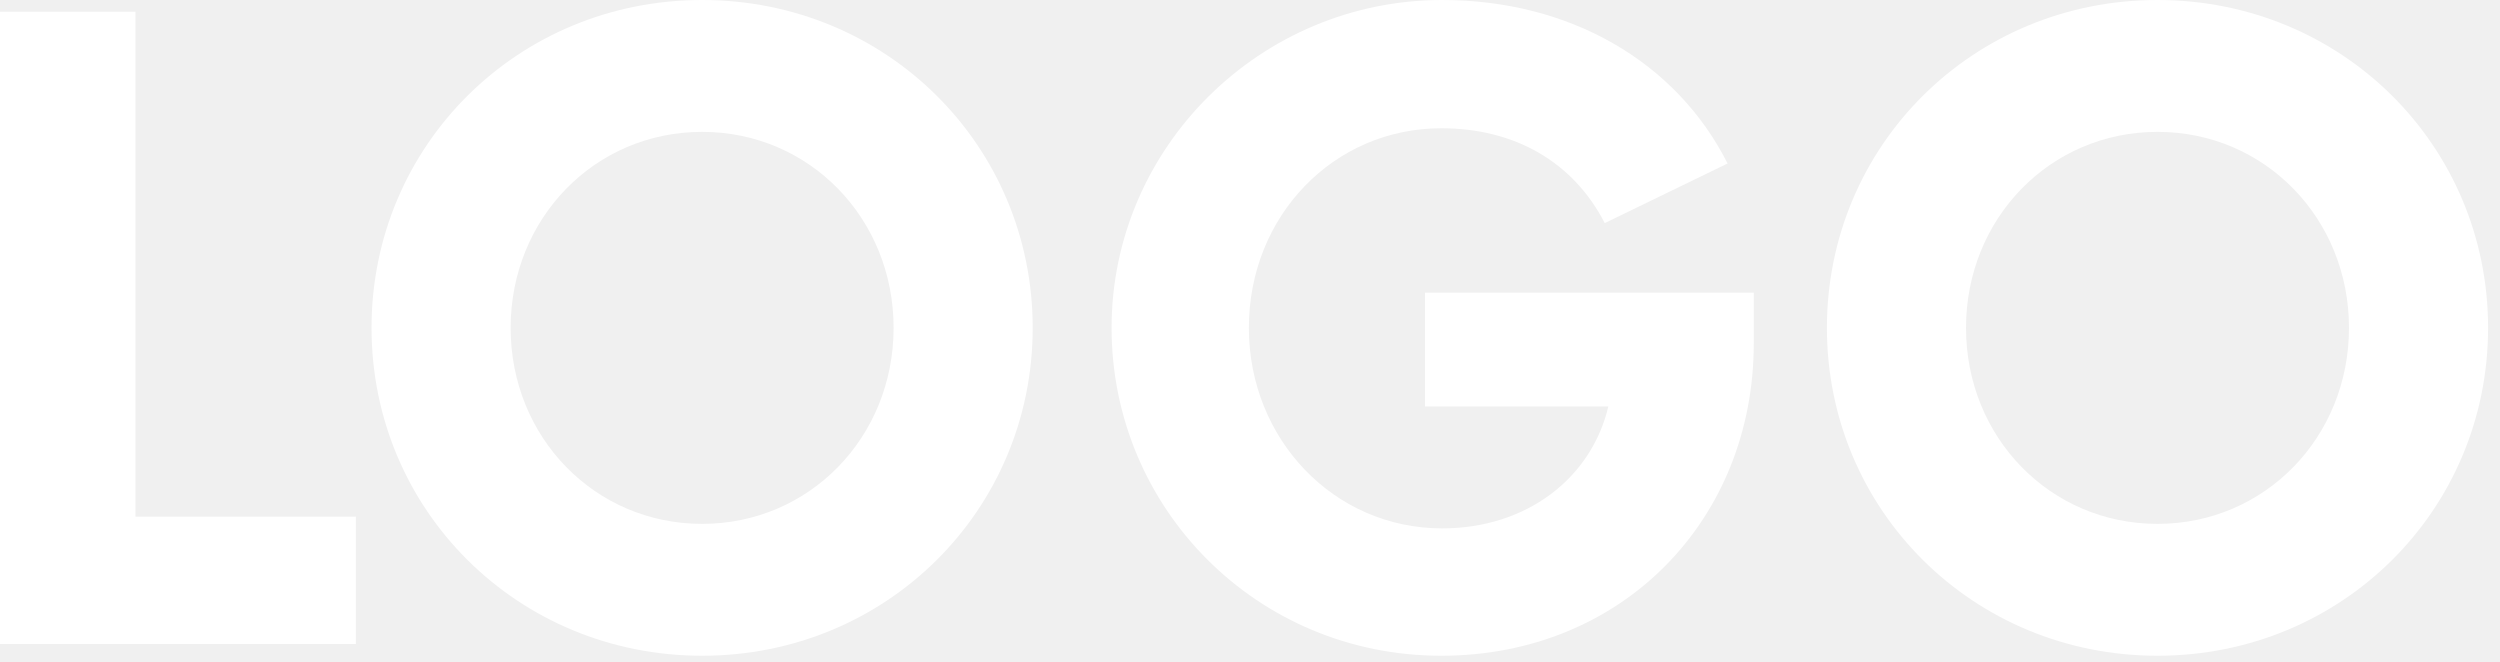
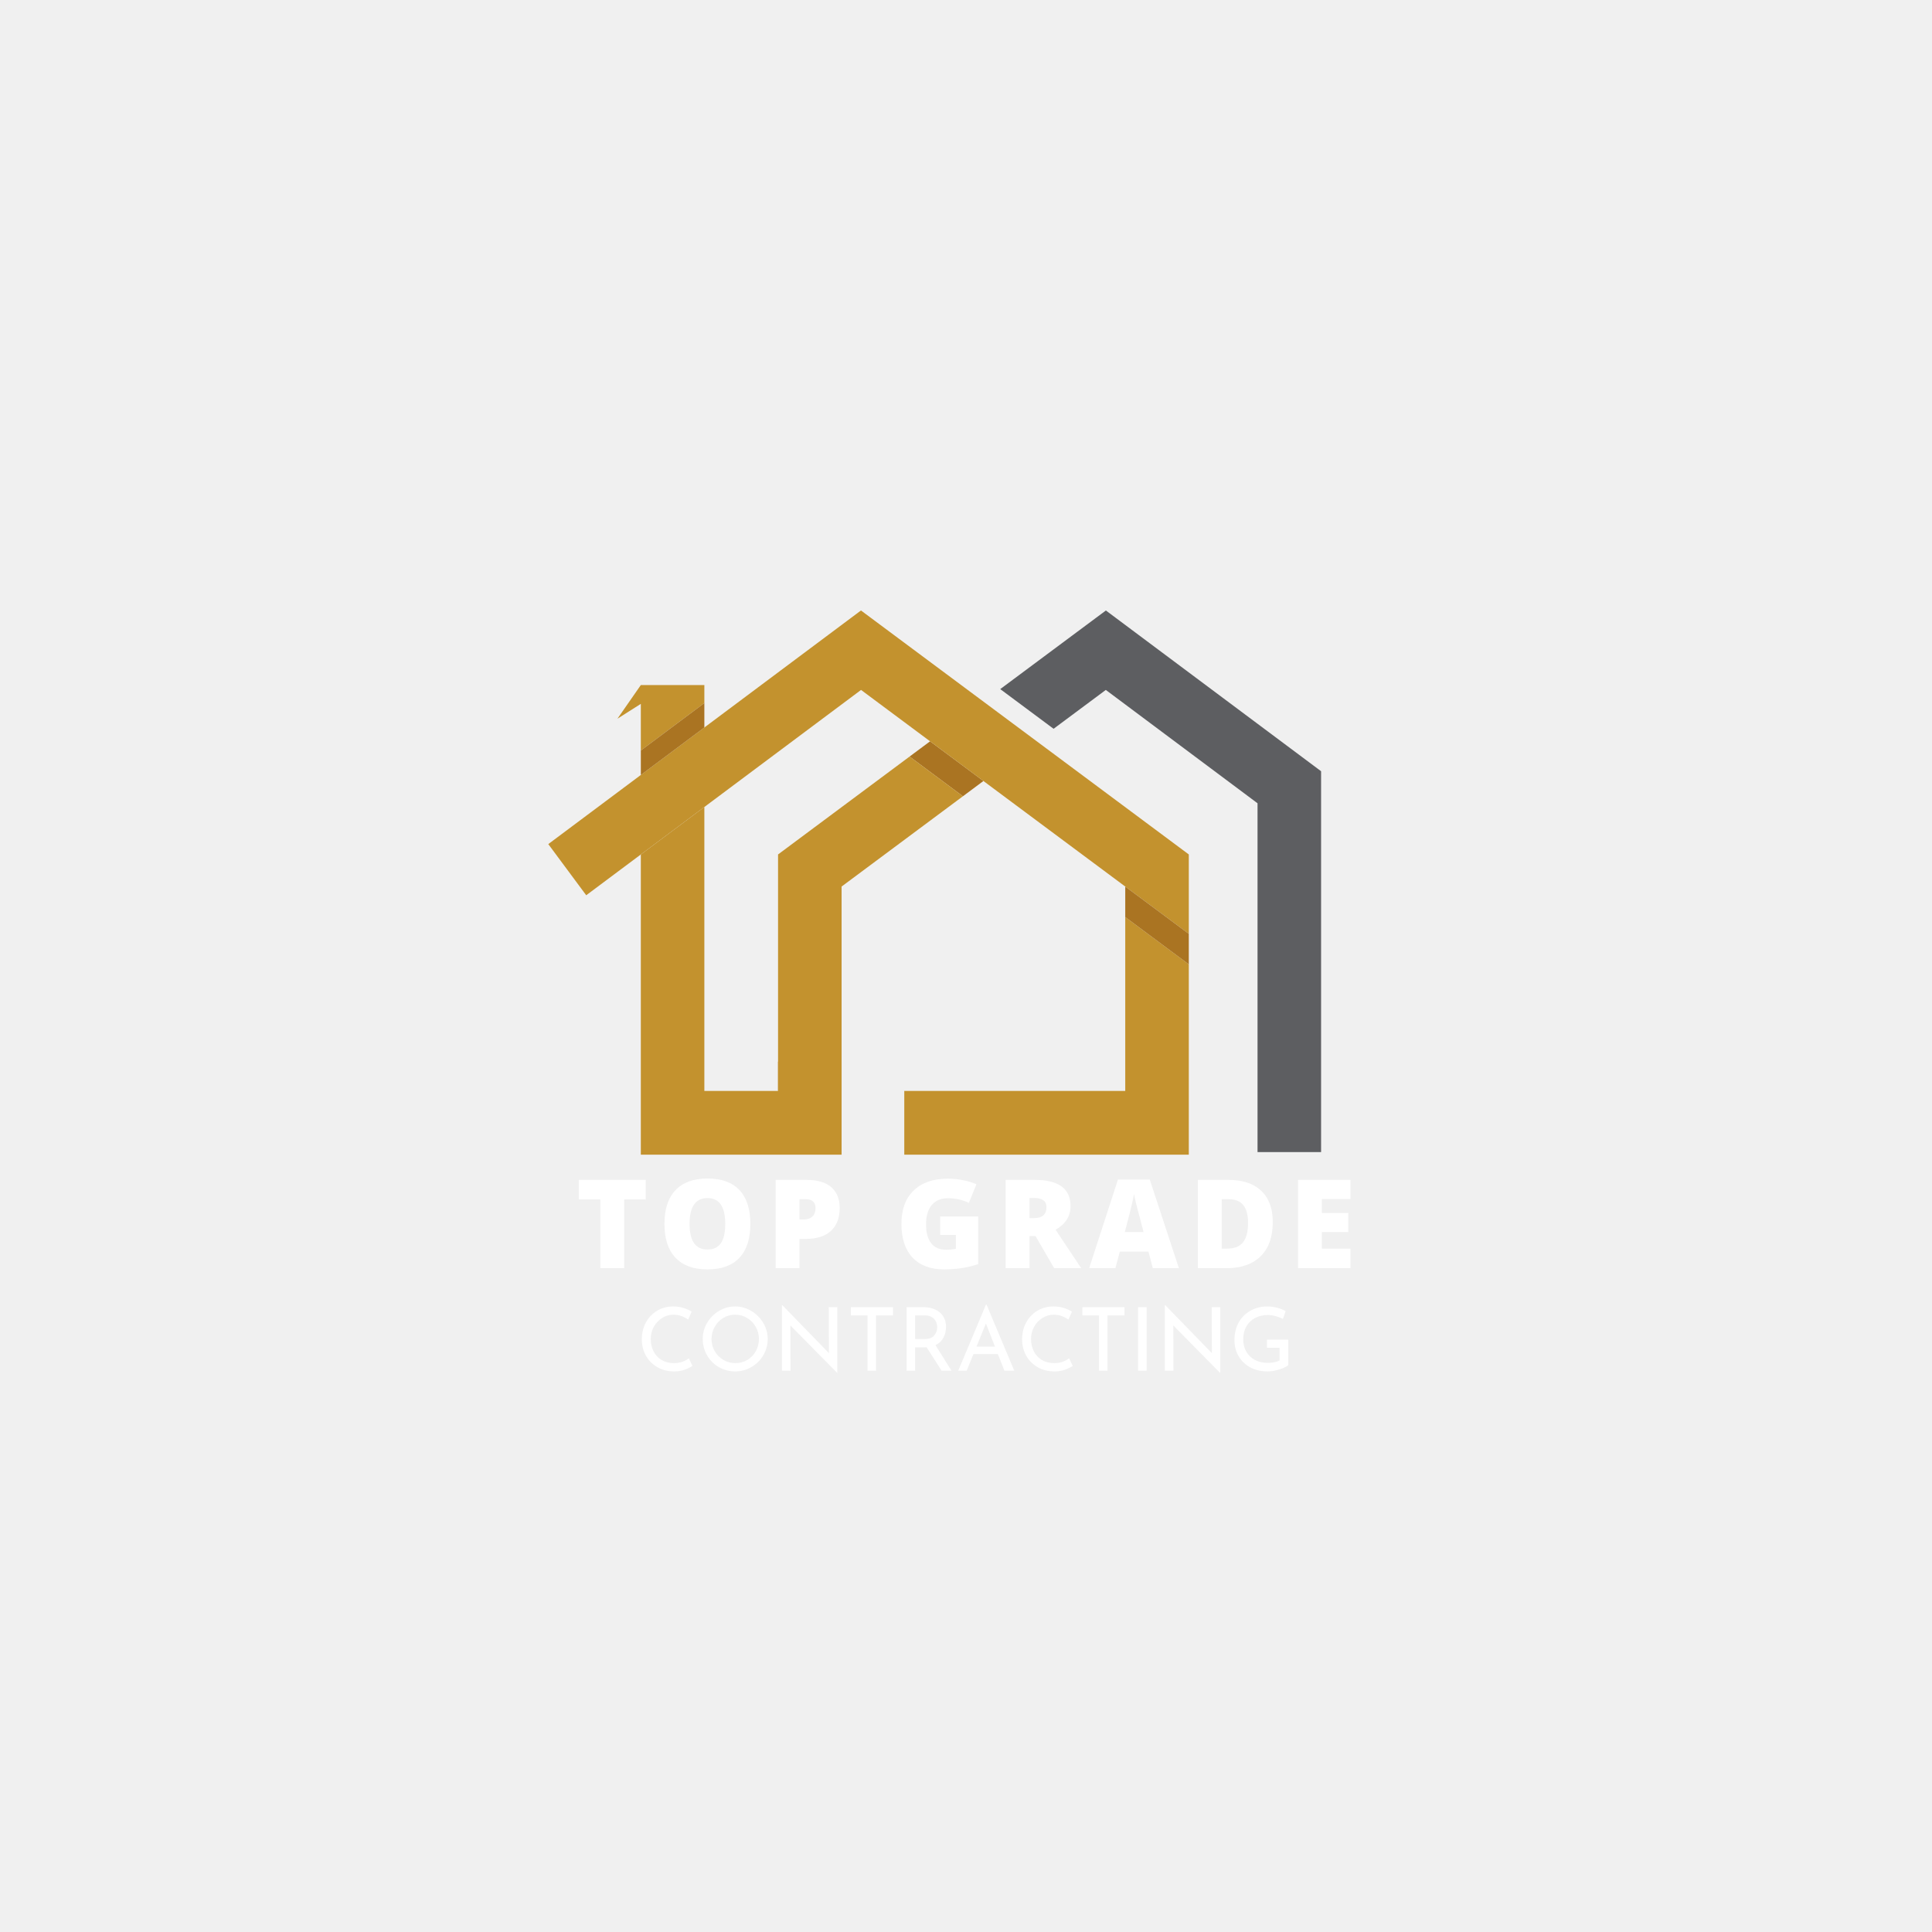
- <svg xmlns="http://www.w3.org/2000/svg" width="155" height="41" viewBox="0 0 155 41" fill="none">
-   <path d="M0 0.728V39.928H22.064V32.032H8.4V0.728H0Z" fill="white" />
-   <path d="M64.027 20.328C64.027 9.016 54.955 0 43.531 0C32.107 0 23.035 9.016 23.035 20.328C23.035 31.64 32.107 40.656 43.531 40.656C54.955 40.656 64.027 31.64 64.027 20.328ZM55.403 20.328C55.403 27.104 50.195 32.48 43.531 32.48C36.867 32.48 31.659 27.104 31.659 20.328C31.659 13.552 36.867 8.176 43.531 8.176C50.195 8.176 55.403 13.552 55.403 20.328Z" fill="white" />
-   <path d="M107.11 10.136C103.918 3.808 97.31 0 89.414 0C78.158 0 68.918 9.128 68.918 20.328C68.918 31.528 77.934 40.656 89.358 40.656C100.558 40.656 108.734 32.256 108.734 21.28V18.144H88.35V25.2H99.718C98.654 29.68 94.622 32.76 89.414 32.76C82.694 32.76 77.43 27.216 77.43 20.328C77.43 13.384 82.694 7.952 89.358 7.952C93.894 7.952 97.534 10.024 99.494 13.832L107.11 10.136Z" fill="white" />
-   <path d="M154.261 20.328C154.261 9.016 145.189 0 133.765 0C122.341 0 113.269 9.016 113.269 20.328C113.269 31.64 122.341 40.656 133.765 40.656C145.189 40.656 154.261 31.64 154.261 20.328ZM145.637 20.328C145.637 27.104 140.429 32.48 133.765 32.48C127.101 32.48 121.893 27.104 121.893 20.328C121.893 13.552 127.101 8.176 133.765 8.176C140.429 8.176 145.637 13.552 145.637 20.328Z" fill="white" />
+ <svg xmlns="http://www.w3.org/2000/svg" width="500" zoomAndPan="magnify" viewBox="0 0 375 375" height="500" preserveAspectRatio="xMidYMid meet" version="1.0">
+   <defs>
+     <g />
+     <clipPath id="8abb800227">
+       <path d="M 194.035 118.492 L 256.422 118.492 L 256.422 223.695 L 194.035 223.695 Z M 194.035 118.492 " clip-rule="nonzero" />
+     </clipPath>
+     <clipPath id="3ad59b40c7">
+       <path d="M 106.422 118.43 L 231 118.43 L 231 182 L 106.422 182 Z M 106.422 118.43 " clip-rule="nonzero" />
+     </clipPath>
+     <clipPath id="add273b840">
+       <path d="M 175.43 178 L 230.789 178 L 230.789 224.121 L 175.43 224.121 Z M 175.43 178 " clip-rule="nonzero" />
+     </clipPath>
+     <clipPath id="82706ce031">
+       <path d="M 124.254 146.816 L 186.902 146.816 L 186.902 224.121 L 124.254 224.121 Z M 124.254 146.816 " clip-rule="nonzero" />
+     </clipPath>
+   </defs>
+   <g clip-path="url(#8abb800227)">
+     <path fill="#5d5e61" d="M 214.652 118.496 L 194.145 133.754 L 204.5 141.457 L 214.637 133.914 L 244.086 155.914 L 244.086 223.617 L 256.422 223.617 L 256.422 149.695 L 214.652 118.496 " fill-opacity="1" fill-rule="nonzero" />
+   </g>
+   <path fill="#aa7422" d="M 180.527 143.887 L 176.547 146.848 L 186.902 154.555 L 190.883 151.59 L 180.527 143.887 " fill-opacity="1" fill-rule="nonzero" />
+   <path fill="#aa7422" d="M 163.352 206.066 L 151.02 206.066 L 151.02 211.746 L 163.352 211.746 L 163.352 206.066 " fill-opacity="1" fill-rule="nonzero" />
+   <g clip-path="url(#3ad59b40c7)">
+     <path fill="#c3922e" d="M 167.113 118.492 L 106.422 163.84 L 113.785 173.77 L 167.129 133.914 L 201.082 159.184 L 230.746 181.254 L 230.746 165.848 L 167.113 118.492 " fill-opacity="1" fill-rule="nonzero" />
+   </g>
+   <g clip-path="url(#add273b840)">
+     <path fill="#c3922e" d="M 218.41 211.746 L 175.52 211.746 L 175.52 224.121 L 230.746 224.121 L 230.746 187.18 L 218.41 178.004 L 218.41 211.746 " fill-opacity="1" fill-rule="nonzero" />
+   </g>
+   <path fill="#aa7422" d="M 218.41 172.078 L 218.41 178.004 L 230.746 187.18 L 230.746 181.254 L 218.41 172.078 " fill-opacity="1" fill-rule="nonzero" />
+   <g clip-path="url(#82706ce031)">
+     <path fill="#c3922e" d="M 176.547 146.848 L 151.02 165.848 L 151.02 211.746 L 136.715 211.746 L 136.715 156.637 L 124.383 165.852 L 124.383 224.121 L 163.352 224.121 L 163.352 172.078 L 186.902 154.555 L 176.547 146.848 " fill-opacity="1" fill-rule="nonzero" />
+   </g>
+   <path fill="#c3922e" d="M 136.715 132.969 L 124.383 132.969 L 119.844 139.5 L 124.383 136.621 L 124.383 145.676 L 136.715 136.461 L 136.715 132.969 " fill-opacity="1" fill-rule="nonzero" />
+   <path fill="#aa7422" d="M 136.715 141.207 L 136.715 136.461 L 124.383 145.676 L 124.383 150.422 L 136.715 141.207 " fill-opacity="1" fill-rule="nonzero" />
+   <g fill="#ffffff" fill-opacity="1">
+     <g transform="translate(123.578, 266.0505)">
+       <g>
+         <path d="M 10.828 -0.922 C 10.43 -0.66 9.926 -0.414 9.312 -0.188 C 8.707 0.031 8.047 0.141 7.328 0.141 C 6.066 0.141 4.957 -0.133 4 -0.688 C 3.039 -1.25 2.301 -2 1.781 -2.938 C 1.258 -3.883 1 -4.926 1 -6.062 C 1 -7.281 1.258 -8.375 1.781 -9.344 C 2.312 -10.32 3.039 -11.086 3.969 -11.641 C 4.895 -12.191 5.941 -12.469 7.109 -12.469 C 7.797 -12.469 8.441 -12.375 9.047 -12.188 C 9.648 -12.008 10.191 -11.77 10.672 -11.469 L 10 -9.922 C 9.062 -10.555 8.113 -10.875 7.156 -10.875 C 6.363 -10.875 5.629 -10.66 4.953 -10.234 C 4.273 -9.816 3.734 -9.25 3.328 -8.531 C 2.93 -7.812 2.734 -7.02 2.734 -6.156 C 2.734 -5.27 2.914 -4.469 3.281 -3.75 C 3.645 -3.031 4.172 -2.469 4.859 -2.062 C 5.547 -1.664 6.344 -1.469 7.25 -1.469 C 8.352 -1.469 9.312 -1.781 10.125 -2.406 Z M 10.828 -0.922 " />
+       </g>
+     </g>
+   </g>
+   <g fill="#ffffff" fill-opacity="1">
+     <g transform="translate(135.403, 266.0505)">
+       <g>
+         <path d="M 1 -6.156 C 1 -7.281 1.281 -8.32 1.844 -9.281 C 2.414 -10.25 3.18 -11.02 4.141 -11.594 C 5.109 -12.176 6.16 -12.469 7.297 -12.469 C 8.422 -12.469 9.461 -12.176 10.422 -11.594 C 11.391 -11.02 12.16 -10.25 12.734 -9.281 C 13.316 -8.32 13.609 -7.281 13.609 -6.156 C 13.609 -5.02 13.32 -3.969 12.75 -3 C 12.188 -2.031 11.414 -1.266 10.438 -0.703 C 9.469 -0.141 8.422 0.141 7.297 0.141 C 6.16 0.141 5.109 -0.133 4.141 -0.688 C 3.172 -1.25 2.406 -2.008 1.844 -2.969 C 1.281 -3.938 1 -5 1 -6.156 Z M 2.703 -6.141 C 2.703 -5.297 2.906 -4.516 3.312 -3.797 C 3.727 -3.086 4.289 -2.52 5 -2.094 C 5.707 -1.676 6.484 -1.469 7.328 -1.469 C 8.172 -1.469 8.941 -1.672 9.641 -2.078 C 10.336 -2.492 10.891 -3.062 11.297 -3.781 C 11.703 -4.508 11.906 -5.301 11.906 -6.156 C 11.906 -7.008 11.695 -7.797 11.281 -8.516 C 10.875 -9.242 10.316 -9.816 9.609 -10.234 C 8.91 -10.66 8.141 -10.875 7.297 -10.875 C 6.453 -10.875 5.676 -10.66 4.969 -10.234 C 4.27 -9.805 3.719 -9.227 3.312 -8.5 C 2.906 -7.781 2.703 -6.992 2.703 -6.141 Z M 2.703 -6.141 " />
+       </g>
+     </g>
+   </g>
+   <g fill="#ffffff" fill-opacity="1">
+     <g transform="translate(150.0054, 266.0505)">
+       <g>
+         <path d="M 12.516 -12.328 L 12.516 0.406 L 12.469 0.406 L 3.406 -8.781 L 3.438 0 L 1.766 0 L 1.766 -12.703 L 1.859 -12.703 L 10.891 -3.406 L 10.859 -12.328 Z M 12.516 -12.328 " />
+       </g>
+     </g>
+   </g>
+   <g fill="#ffffff" fill-opacity="1">
+     <g transform="translate(164.2841, 266.0505)">
+       <g>
+         <path d="M 9.047 -12.328 L 9.047 -10.734 L 5.75 -10.734 L 5.75 0 L 4.094 0 L 4.094 -10.734 L 0.875 -10.734 L 0.875 -12.328 Z M 9.047 -12.328 " />
+       </g>
+     </g>
+   </g>
+   <g fill="#ffffff" fill-opacity="1">
+     <g transform="translate(174.2008, 266.0505)">
+       <g>
+         <path d="M 8.562 0 L 5.656 -4.547 C 5.562 -4.535 5.426 -4.531 5.25 -4.531 L 3.422 -4.531 L 3.422 0 L 1.766 0 L 1.766 -12.328 L 5.062 -12.328 C 5.906 -12.328 6.656 -12.176 7.312 -11.875 C 7.969 -11.582 8.484 -11.148 8.859 -10.578 C 9.234 -10.004 9.422 -9.312 9.422 -8.5 C 9.422 -7.738 9.254 -7.039 8.922 -6.406 C 8.586 -5.77 8.07 -5.285 7.375 -4.953 L 10.484 0 Z M 5.219 -6.141 C 6.102 -6.141 6.738 -6.367 7.125 -6.828 C 7.52 -7.297 7.719 -7.832 7.719 -8.438 C 7.719 -8.801 7.633 -9.16 7.469 -9.516 C 7.312 -9.867 7.051 -10.16 6.688 -10.391 C 6.332 -10.617 5.879 -10.734 5.328 -10.734 L 3.422 -10.734 L 3.422 -6.141 Z M 5.219 -6.141 " />
+       </g>
+     </g>
+   </g>
+   <g fill="#ffffff" fill-opacity="1">
+     <g transform="translate(185.4466, 266.0505)">
+       <g>
+         <path d="M 8.234 -3.234 L 3.5 -3.234 L 2.188 0 L 0.547 0 L 5.938 -12.844 L 6.031 -12.844 L 11.422 0 L 9.516 0 Z M 7.672 -4.672 L 5.922 -9.172 L 4.094 -4.672 Z M 7.672 -4.672 " />
+       </g>
+     </g>
+   </g>
+   <g fill="#ffffff" fill-opacity="1">
+     <g transform="translate(197.3909, 266.0505)">
+       <g>
+         <path d="M 10.828 -0.922 C 10.43 -0.66 9.926 -0.414 9.312 -0.188 C 8.707 0.031 8.047 0.141 7.328 0.141 C 6.066 0.141 4.957 -0.133 4 -0.688 C 3.039 -1.25 2.301 -2 1.781 -2.938 C 1.258 -3.883 1 -4.926 1 -6.062 C 1 -7.281 1.258 -8.375 1.781 -9.344 C 2.312 -10.32 3.039 -11.086 3.969 -11.641 C 4.895 -12.191 5.941 -12.469 7.109 -12.469 C 7.797 -12.469 8.441 -12.375 9.047 -12.188 C 9.648 -12.008 10.191 -11.77 10.672 -11.469 L 10 -9.922 C 9.062 -10.555 8.113 -10.875 7.156 -10.875 C 6.363 -10.875 5.629 -10.66 4.953 -10.234 C 4.273 -9.816 3.734 -9.25 3.328 -8.531 C 2.93 -7.812 2.734 -7.02 2.734 -6.156 C 2.734 -5.27 2.914 -4.469 3.281 -3.75 C 3.645 -3.031 4.172 -2.469 4.859 -2.062 C 5.547 -1.664 6.344 -1.469 7.25 -1.469 C 8.352 -1.469 9.312 -1.781 10.125 -2.406 Z M 10.828 -0.922 " />
+       </g>
+     </g>
+   </g>
+   <g fill="#ffffff" fill-opacity="1">
+     <g transform="translate(209.216, 266.0505)">
+       <g>
+         <path d="M 9.047 -12.328 L 9.047 -10.734 L 5.75 -10.734 L 5.75 0 L 4.094 0 L 4.094 -10.734 L 0.875 -10.734 L 0.875 -12.328 Z M 9.047 -12.328 " />
+       </g>
+     </g>
+   </g>
+   <g fill="#ffffff" fill-opacity="1">
+     <g transform="translate(219.1327, 266.0505)">
+       <g>
+         <path d="M 3.422 -12.328 L 3.422 0 L 1.766 0 L 1.766 -12.328 Z M 3.422 -12.328 " />
+       </g>
+     </g>
+   </g>
+   <g fill="#ffffff" fill-opacity="1">
+     <g transform="translate(224.3296, 266.0505)">
+       <g>
+         <path d="M 12.516 -12.328 L 12.516 0.406 L 12.469 0.406 L 3.406 -8.781 L 3.438 0 L 1.766 0 L 1.766 -12.703 L 1.859 -12.703 L 10.891 -3.406 L 10.859 -12.328 Z M 12.516 -12.328 " />
+       </g>
+     </g>
+   </g>
+   <g fill="#ffffff" fill-opacity="1">
+     <g transform="translate(238.6082, 266.0505)">
+       <g>
+         <path d="M 11.438 -1.062 C 11.062 -0.758 10.473 -0.484 9.672 -0.234 C 8.867 0.016 8.129 0.141 7.453 0.141 C 6.16 0.141 5.023 -0.125 4.047 -0.656 C 3.078 -1.188 2.328 -1.91 1.797 -2.828 C 1.266 -3.742 1 -4.781 1 -5.938 C 1 -7.27 1.281 -8.426 1.844 -9.406 C 2.414 -10.395 3.188 -11.148 4.156 -11.672 C 5.125 -12.203 6.18 -12.469 7.328 -12.469 C 8.023 -12.469 8.68 -12.383 9.297 -12.219 C 9.91 -12.051 10.457 -11.832 10.938 -11.562 L 10.406 -10.047 C 10.039 -10.242 9.582 -10.422 9.031 -10.578 C 8.477 -10.734 7.977 -10.812 7.531 -10.812 C 6.582 -10.812 5.738 -10.617 5 -10.234 C 4.27 -9.848 3.703 -9.297 3.297 -8.578 C 2.898 -7.859 2.703 -7.02 2.703 -6.062 C 2.703 -5.176 2.898 -4.383 3.297 -3.688 C 3.703 -3 4.266 -2.461 4.984 -2.078 C 5.711 -1.703 6.547 -1.516 7.484 -1.516 C 7.91 -1.516 8.328 -1.555 8.734 -1.641 C 9.148 -1.723 9.492 -1.848 9.766 -2.016 L 9.766 -4.453 L 7.312 -4.453 L 7.312 -6.031 L 11.438 -6.031 Z M 11.438 -1.062 " />
+       </g>
+     </g>
+   </g>
+   <g fill="#ffffff" fill-opacity="1">
+     <g transform="translate(111.7479, 246.1546)">
+       <g>
+         <path d="M 9.406 0 L 4.781 0 L 4.781 -13.344 L 0.594 -13.344 L 0.594 -17.141 L 13.578 -17.141 L 13.578 -13.344 L 9.406 -13.344 Z M 9.406 0 " />
+       </g>
+     </g>
+   </g>
+   <g fill="#ffffff" fill-opacity="1">
+     <g transform="translate(127.7516, 246.1546)">
+       <g>
+         <path d="M 17.891 -8.594 C 17.891 -5.707 17.18 -3.516 15.766 -2.016 C 14.348 -0.516 12.273 0.234 9.547 0.234 C 6.859 0.234 4.797 -0.52 3.359 -2.031 C 1.93 -3.539 1.219 -5.734 1.219 -8.609 C 1.219 -11.461 1.93 -13.641 3.359 -15.141 C 4.785 -16.648 6.859 -17.406 9.578 -17.406 C 12.305 -17.406 14.375 -16.656 15.781 -15.156 C 17.188 -13.664 17.891 -11.477 17.891 -8.594 Z M 6.094 -8.594 C 6.094 -5.281 7.242 -3.625 9.547 -3.625 C 10.723 -3.625 11.594 -4.023 12.156 -4.828 C 12.727 -5.629 13.016 -6.883 13.016 -8.594 C 13.016 -10.301 12.723 -11.562 12.141 -12.375 C 11.566 -13.195 10.711 -13.609 9.578 -13.609 C 7.254 -13.609 6.094 -11.938 6.094 -8.594 Z M 6.094 -8.594 " />
+       </g>
+     </g>
+   </g>
+   <g fill="#ffffff" fill-opacity="1">
+     <g transform="translate(148.7006, 246.1546)">
+       <g>
+         <path d="M 14.281 -11.688 C 14.281 -9.77 13.719 -8.289 12.594 -7.25 C 11.469 -6.207 9.863 -5.688 7.781 -5.688 L 6.484 -5.688 L 6.484 0 L 1.859 0 L 1.859 -17.141 L 7.781 -17.141 C 9.945 -17.141 11.57 -16.664 12.656 -15.719 C 13.738 -14.77 14.281 -13.426 14.281 -11.688 Z M 6.484 -9.453 L 7.328 -9.453 C 8.023 -9.453 8.578 -9.645 8.984 -10.031 C 9.391 -10.426 9.594 -10.969 9.594 -11.656 C 9.594 -12.812 8.953 -13.391 7.672 -13.391 L 6.484 -13.391 Z M 6.484 -9.453 " />
+       </g>
+     </g>
+   </g>
+   <g fill="#ffffff" fill-opacity="1">
+     <g transform="translate(165.6887, 246.1546)">
+       <g />
+     </g>
+   </g>
+   <g fill="#ffffff" fill-opacity="1">
+     <g transform="translate(173.7471, 246.1546)">
+       <g>
+         <path d="M 8.734 -10.031 L 16.125 -10.031 L 16.125 -0.797 C 14.113 -0.109 11.906 0.234 9.5 0.234 C 6.863 0.234 4.82 -0.531 3.375 -2.062 C 1.938 -3.594 1.219 -5.773 1.219 -8.609 C 1.219 -11.379 2.004 -13.531 3.578 -15.062 C 5.16 -16.602 7.375 -17.375 10.219 -17.375 C 11.301 -17.375 12.316 -17.27 13.266 -17.062 C 14.223 -16.863 15.062 -16.609 15.781 -16.297 L 14.312 -12.672 C 13.07 -13.273 11.719 -13.578 10.25 -13.578 C 8.895 -13.578 7.848 -13.141 7.109 -12.266 C 6.367 -11.391 6 -10.133 6 -8.5 C 6 -6.895 6.332 -5.672 7 -4.828 C 7.664 -3.992 8.629 -3.578 9.891 -3.578 C 10.578 -3.578 11.211 -3.645 11.797 -3.781 L 11.797 -6.453 L 8.734 -6.453 Z M 8.734 -10.031 " />
+       </g>
+     </g>
+   </g>
+   <g fill="#ffffff" fill-opacity="1">
+     <g transform="translate(193.3367, 246.1546)">
+       <g>
+         <path d="M 6.484 -6.234 L 6.484 0 L 1.859 0 L 1.859 -17.141 L 7.469 -17.141 C 12.125 -17.141 14.453 -15.453 14.453 -12.078 C 14.453 -10.086 13.484 -8.551 11.547 -7.469 L 16.531 0 L 11.281 0 L 7.656 -6.234 Z M 6.484 -9.719 L 7.344 -9.719 C 8.969 -9.719 9.781 -10.43 9.781 -11.859 C 9.781 -13.035 8.984 -13.625 7.391 -13.625 L 6.484 -13.625 Z M 6.484 -9.719 " />
+       </g>
+     </g>
+   </g>
+   <g fill="#ffffff" fill-opacity="1">
+     <g transform="translate(211.4029, 246.1546)">
+       <g>
+         <path d="M 12.359 0 L 11.516 -3.219 L 5.953 -3.219 L 5.094 0 L 0 0 L 5.594 -17.203 L 11.766 -17.203 L 17.422 0 Z M 10.562 -7.016 L 9.828 -9.828 C 9.648 -10.453 9.438 -11.258 9.188 -12.25 C 8.945 -13.238 8.785 -13.945 8.703 -14.375 C 8.641 -13.977 8.504 -13.32 8.297 -12.406 C 8.086 -11.5 7.629 -9.703 6.922 -7.016 Z M 10.562 -7.016 " />
+       </g>
+     </g>
+   </g>
+   <g fill="#ffffff" fill-opacity="1">
+     <g transform="translate(230.6526, 246.1546)">
+       <g>
+         <path d="M 16.391 -8.938 C 16.391 -6.07 15.602 -3.863 14.031 -2.312 C 12.457 -0.77 10.242 0 7.391 0 L 1.859 0 L 1.859 -17.141 L 7.781 -17.141 C 10.531 -17.141 12.648 -16.438 14.141 -15.031 C 15.641 -13.625 16.391 -11.594 16.391 -8.938 Z M 11.594 -8.766 C 11.594 -10.336 11.281 -11.5 10.656 -12.25 C 10.039 -13.008 9.098 -13.391 7.828 -13.391 L 6.484 -13.391 L 6.484 -3.797 L 7.516 -3.797 C 8.922 -3.797 9.953 -4.203 10.609 -5.016 C 11.266 -5.836 11.594 -7.086 11.594 -8.766 Z M 11.594 -8.766 " />
+       </g>
+     </g>
+   </g>
+   <g fill="#ffffff" fill-opacity="1">
+     <g transform="translate(250.0899, 246.1546)">
+       <g>
+         <path d="M 12.031 0 L 1.859 0 L 1.859 -17.141 L 12.031 -17.141 L 12.031 -13.422 L 6.484 -13.422 L 6.484 -10.719 L 11.609 -10.719 L 11.609 -7.016 L 6.484 -7.016 L 6.484 -3.781 L 12.031 -3.781 Z M 12.031 0 " />
+       </g>
+     </g>
+   </g>
</svg>
